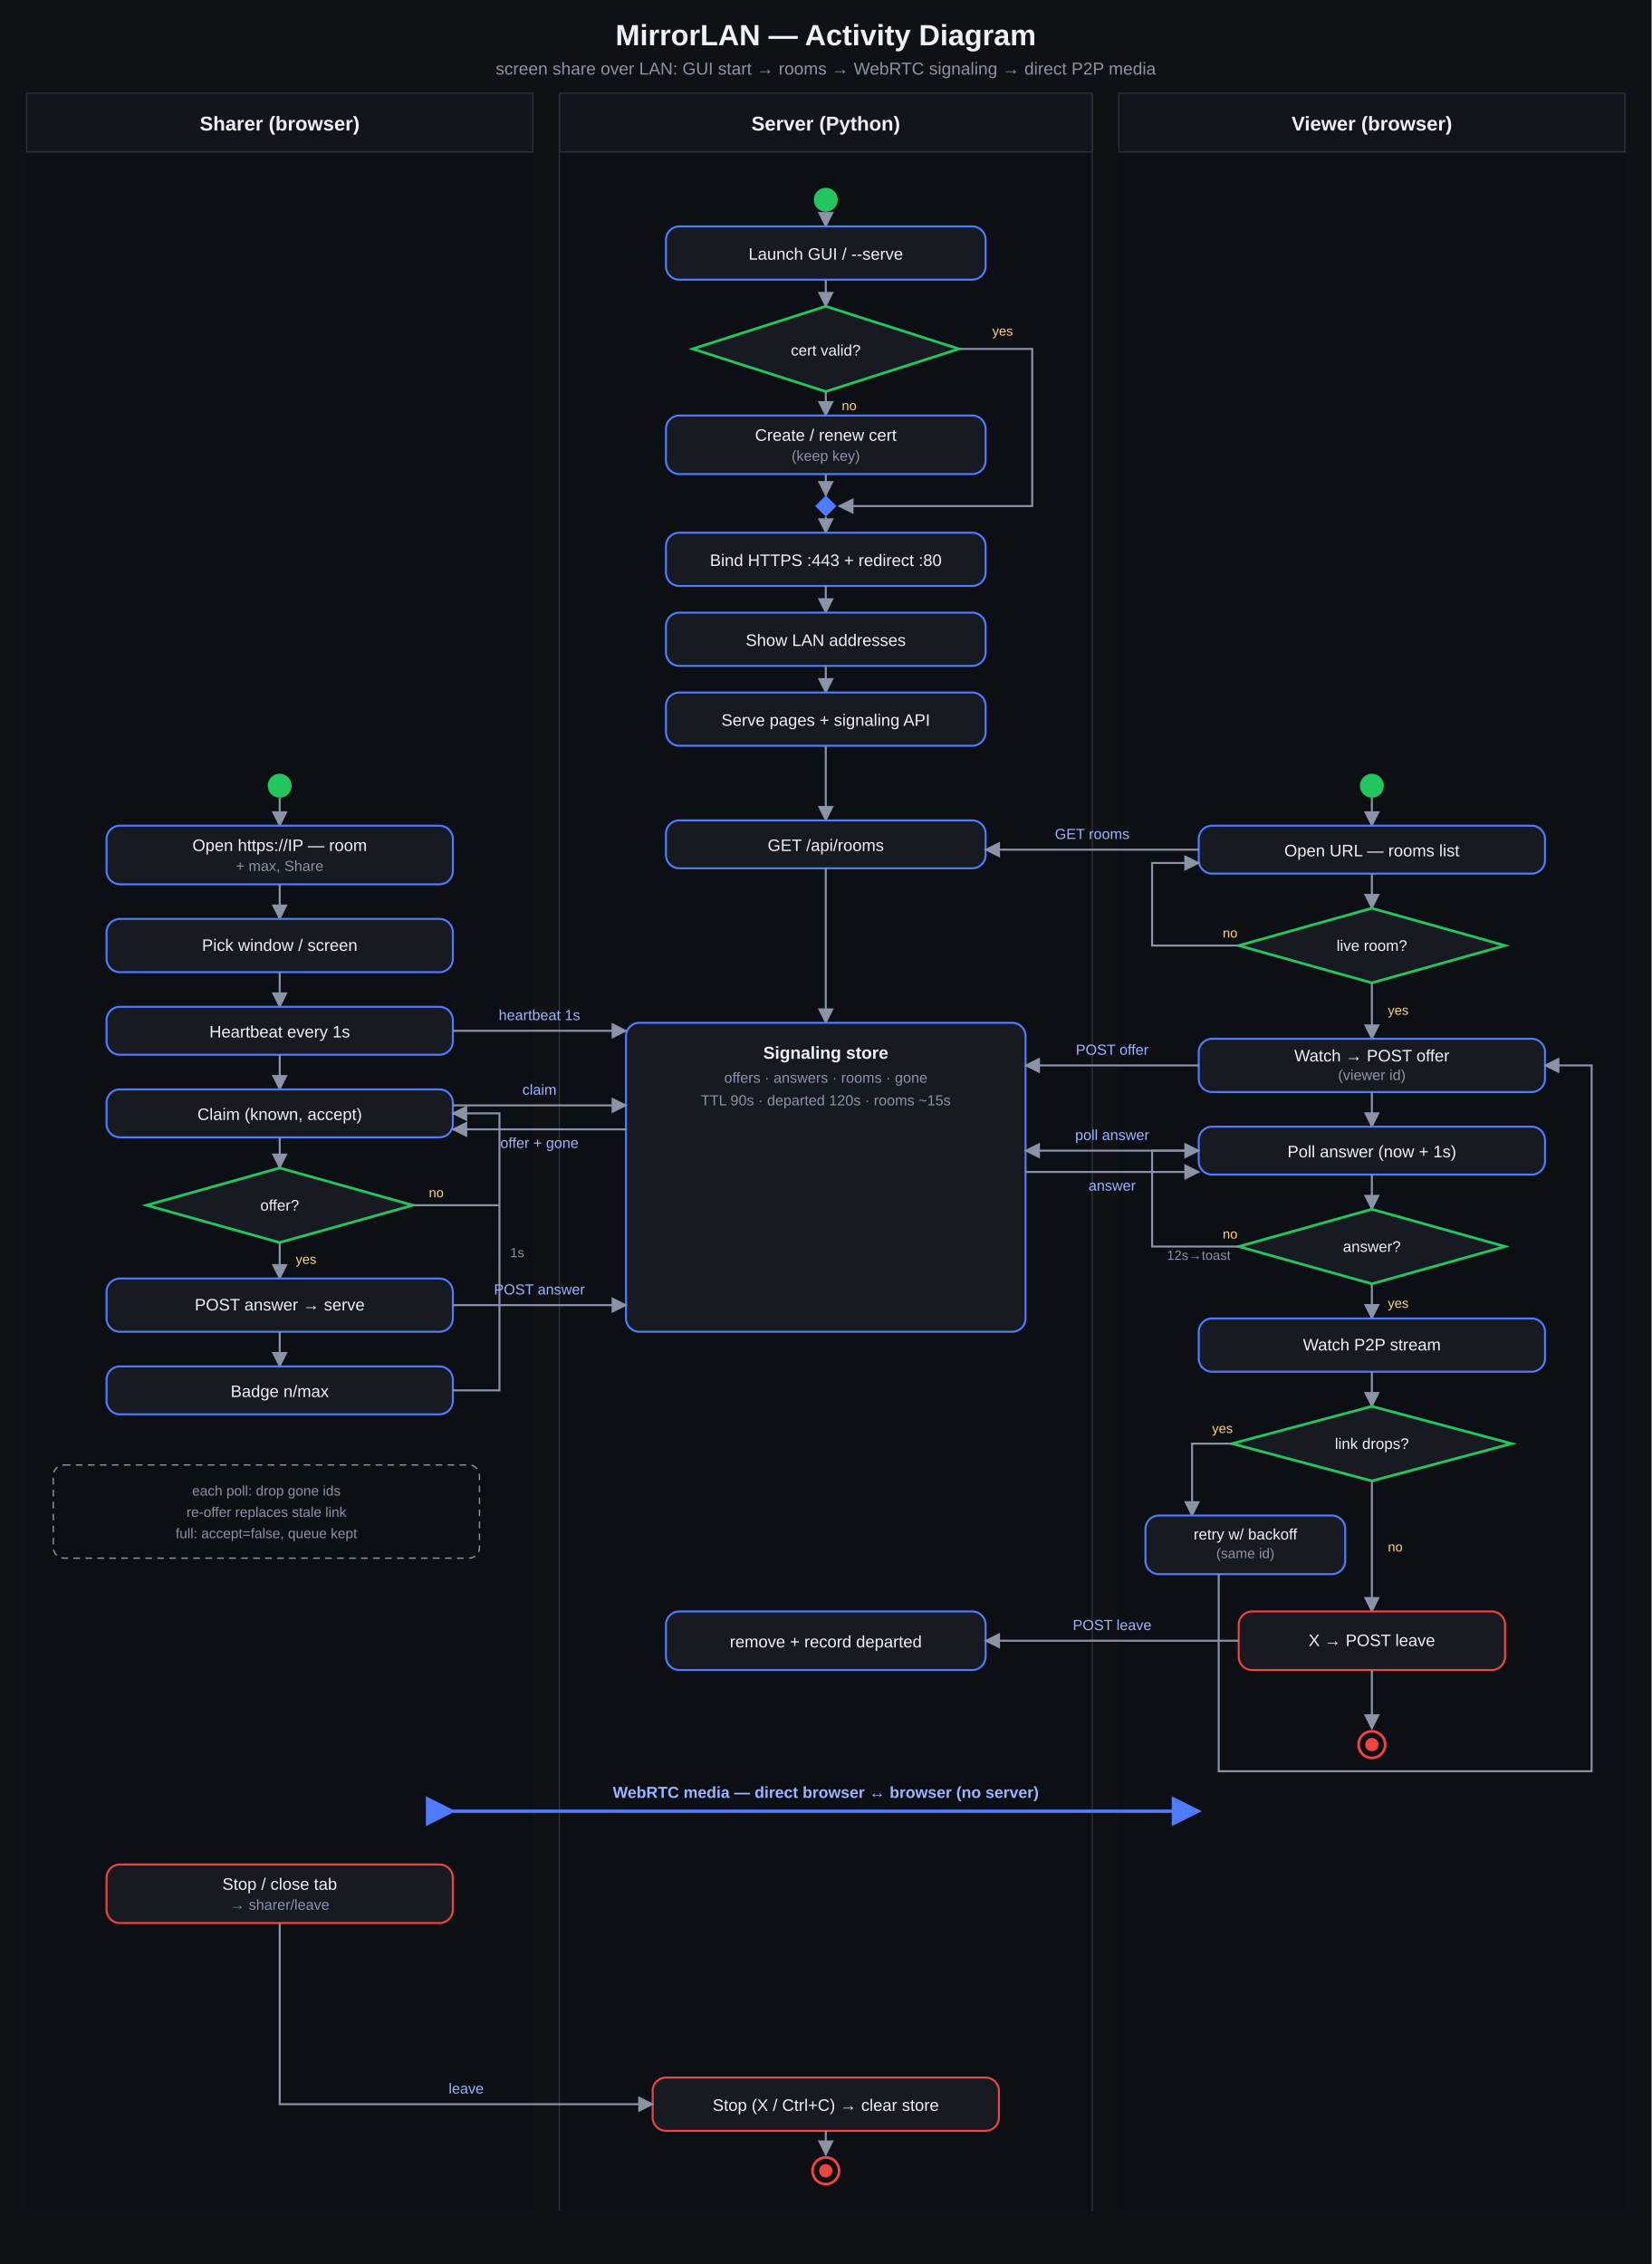
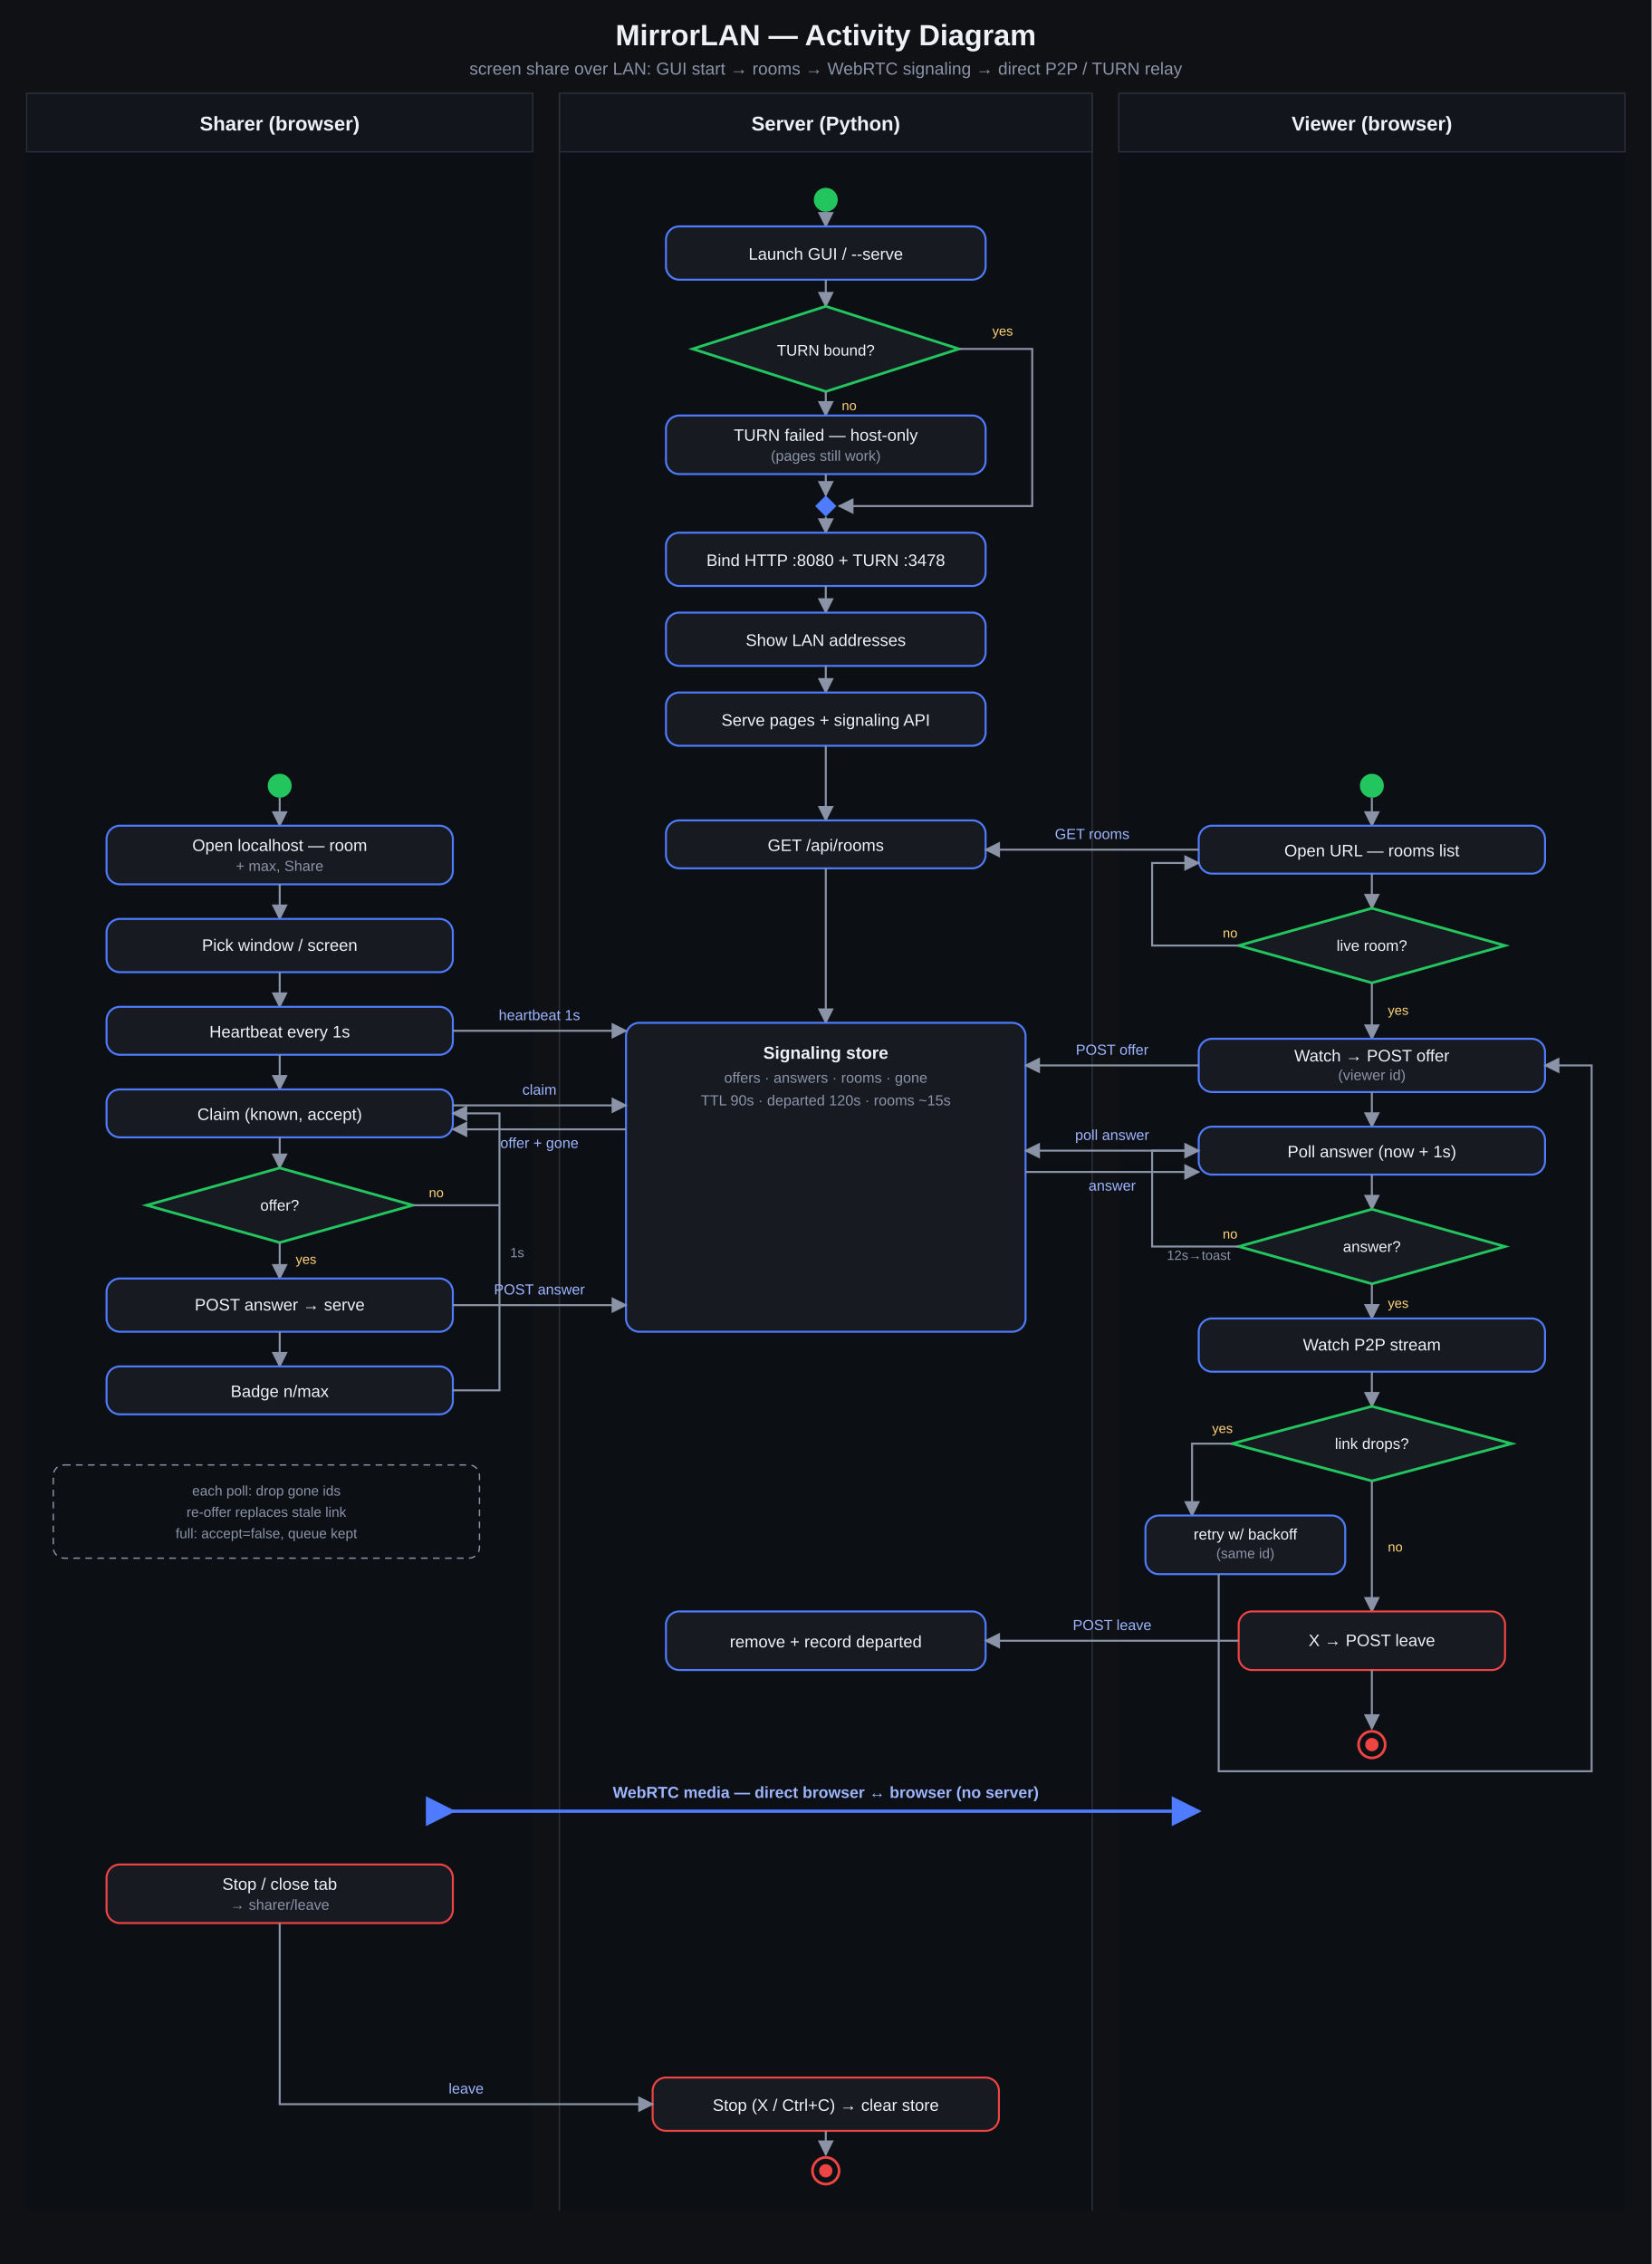
<svg xmlns="http://www.w3.org/2000/svg" width="1240" height="1700" font-family="system-ui, 'Segoe UI', Arial, sans-serif">
  <defs>
    <marker id="arr" viewBox="0 0 10 10" refX="9" refY="5" markerWidth="8" markerHeight="8" orient="auto-start-reverse">
      <path d="M0,0 L10,5 L0,10 z" fill="#8b93a7" />
    </marker>
    <marker id="arrB" viewBox="0 0 10 10" refX="9" refY="5" markerWidth="9" markerHeight="9" orient="auto-start-reverse">
      <path d="M0,0 L10,5 L0,10 z" fill="#4f7cff" />
    </marker>
    <marker id="arrBs" viewBox="0 0 10 10" refX="1" refY="5" markerWidth="9" markerHeight="9" orient="auto-start-reverse">
      <path d="M10,0 L0,5 L10,10 z" fill="#4f7cff" />
    </marker>
  </defs>
  <rect x="0" y="0" width="1240" height="1700" fill="#0f1115" />
  <text x="620" y="34" text-anchor="middle" font-size="22" font-weight="bold" fill="#eef1f6">MirrorLAN — Activity Diagram</text>
-   <text x="620" y="56" text-anchor="middle" font-size="13" fill="#8b93a7">screen share over LAN: GUI start → rooms → WebRTC signaling → direct P2P media</text>
+   <text x="620" y="56" text-anchor="middle" font-size="13" fill="#8b93a7">screen share over LAN: GUI start → rooms → WebRTC signaling → direct P2P / TURN relay</text>
  <rect x="20" y="70" width="380" height="1590" fill="#0c0f14" />
  <rect x="420" y="70" width="400" height="1590" fill="#0c0f14" />
  <rect x="840" y="70" width="380" height="1590" fill="#0c0f14" />
  <rect x="20" y="70" width="380" height="44" fill="#12151c" stroke="#2a2f3a" />
  <rect x="420" y="70" width="400" height="44" fill="#12151c" stroke="#2a2f3a" />
  <rect x="840" y="70" width="380" height="44" fill="#12151c" stroke="#2a2f3a" />
  <text x="210" y="98" text-anchor="middle" font-size="15" font-weight="bold" fill="#eef1f6">Sharer (browser)</text>
  <text x="620" y="98" text-anchor="middle" font-size="15" font-weight="bold" fill="#eef1f6">Server (Python)</text>
  <text x="1030" y="98" text-anchor="middle" font-size="15" font-weight="bold" fill="#eef1f6">Viewer (browser)</text>
  <line x1="420" y1="70" x2="420" y2="1660" stroke="#2a2f3a" />
  <line x1="820" y1="70" x2="820" y2="1660" stroke="#2a2f3a" />
  <circle cx="620" cy="150" r="9" fill="#22c55e" />
  <line x1="620" y1="159" x2="620" y2="170" stroke="#8b93a7" stroke-width="1.5" marker-end="url(#arr)" />
  <rect x="500" y="170" width="240" height="40" rx="10" fill="#171a21" stroke="#4f7cff" stroke-width="1.5" />
  <text x="620" y="195" text-anchor="middle" font-size="12.5" fill="#eef1f6">Launch GUI / --serve</text>
  <line x1="620" y1="210" x2="620" y2="230" stroke="#8b93a7" stroke-width="1.5" marker-end="url(#arr)" />
  <polygon points="620,230 720,262 620,294 520,262" fill="#171a21" stroke="#22c55e" stroke-width="2" />
-   <text x="620" y="267" text-anchor="middle" font-size="11.5" fill="#eef1f6">cert valid?</text>
+   <text x="620" y="267" text-anchor="middle" font-size="11.5" fill="#eef1f6">TURN bound?</text>
  <text x="632" y="308" font-size="10" fill="#ffd479">no</text>
  <line x1="620" y1="294" x2="620" y2="312" stroke="#8b93a7" stroke-width="1.5" marker-end="url(#arr)" />
  <rect x="500" y="312" width="240" height="44" rx="10" fill="#171a21" stroke="#4f7cff" stroke-width="1.5" />
-   <text x="620" y="331" text-anchor="middle" font-size="12.5" fill="#eef1f6">Create / renew cert</text>
-   <text x="620" y="346" text-anchor="middle" font-size="11" fill="#8b93a7">(keep key)</text>
+   <text x="620" y="331" text-anchor="middle" font-size="12.5" fill="#eef1f6">TURN failed — host-only</text>
+   <text x="620" y="346" text-anchor="middle" font-size="11" fill="#8b93a7">(pages still work)</text>
  <line x1="620" y1="356" x2="620" y2="372" stroke="#8b93a7" stroke-width="1.5" marker-end="url(#arr)" />
  <polygon points="620,372 628,380 620,388 612,380" fill="#4f7cff" />
  <polyline points="720,262 775,262 775,380 630,380" fill="none" stroke="#8b93a7" stroke-width="1.5" marker-end="url(#arr)" />
  <text x="745" y="252" font-size="10" fill="#ffd479">yes</text>
  <line x1="620" y1="388" x2="620" y2="400" stroke="#8b93a7" stroke-width="1.5" marker-end="url(#arr)" />
  <rect x="500" y="400" width="240" height="40" rx="10" fill="#171a21" stroke="#4f7cff" stroke-width="1.5" />
-   <text x="620" y="425" text-anchor="middle" font-size="12.5" fill="#eef1f6">Bind HTTPS :443 + redirect :80</text>
+   <text x="620" y="425" text-anchor="middle" font-size="12.5" fill="#eef1f6">Bind HTTP :8080 + TURN :3478</text>
  <line x1="620" y1="440" x2="620" y2="460" stroke="#8b93a7" stroke-width="1.5" marker-end="url(#arr)" />
  <rect x="500" y="460" width="240" height="40" rx="10" fill="#171a21" stroke="#4f7cff" stroke-width="1.5" />
  <text x="620" y="485" text-anchor="middle" font-size="12.5" fill="#eef1f6">Show LAN addresses</text>
  <line x1="620" y1="500" x2="620" y2="520" stroke="#8b93a7" stroke-width="1.5" marker-end="url(#arr)" />
  <rect x="500" y="520" width="240" height="40" rx="10" fill="#171a21" stroke="#4f7cff" stroke-width="1.5" />
  <text x="620" y="545" text-anchor="middle" font-size="12.5" fill="#eef1f6">Serve pages + signaling API</text>
  <line x1="620" y1="560" x2="620" y2="616" stroke="#8b93a7" stroke-width="1.5" marker-end="url(#arr)" />
  <rect x="500" y="616" width="240" height="36" rx="10" fill="#171a21" stroke="#4f7cff" stroke-width="1.5" />
  <text x="620" y="639" text-anchor="middle" font-size="12.5" fill="#eef1f6">GET /api/rooms</text>
  <line x1="620" y1="652" x2="620" y2="768" stroke="#8b93a7" stroke-width="1.5" marker-end="url(#arr)" />
  <rect x="470" y="768" width="300" height="232" rx="10" fill="#171a21" stroke="#4f7cff" stroke-width="1.5" />
  <text x="620" y="795" text-anchor="middle" font-size="13" font-weight="bold" fill="#eef1f6">Signaling store</text>
  <text x="620" y="813" text-anchor="middle" font-size="11" fill="#8b93a7">offers · answers · rooms · gone</text>
  <text x="620" y="830" text-anchor="middle" font-size="11" fill="#8b93a7">TTL 90s · departed 120s · rooms ~15s</text>
  <rect x="500" y="1210" width="240" height="44" rx="10" fill="#171a21" stroke="#4f7cff" stroke-width="1.5" />
  <text x="620" y="1237" text-anchor="middle" font-size="12.5" fill="#eef1f6">remove + record departed</text>
  <rect x="490" y="1560" width="260" height="40" rx="10" fill="#171a21" stroke="#ef4444" stroke-width="1.5" />
  <text x="620" y="1585" text-anchor="middle" font-size="12.5" fill="#eef1f6">Stop (X / Ctrl+C) → clear store</text>
  <line x1="620" y1="1600" x2="620" y2="1618" stroke="#8b93a7" stroke-width="1.5" marker-end="url(#arr)" />
  <circle cx="620" cy="1630" r="10" fill="none" stroke="#ef4444" stroke-width="2" />
  <circle cx="620" cy="1630" r="5" fill="#ef4444" />
  <circle cx="210" cy="590" r="9" fill="#22c55e" />
  <line x1="210" y1="599" x2="210" y2="620" stroke="#8b93a7" stroke-width="1.5" marker-end="url(#arr)" />
  <rect x="80" y="620" width="260" height="44" rx="10" fill="#171a21" stroke="#4f7cff" stroke-width="1.5" />
-   <text x="210" y="639" text-anchor="middle" font-size="12.5" fill="#eef1f6">Open https://IP — room</text>
+   <text x="210" y="639" text-anchor="middle" font-size="12.5" fill="#eef1f6">Open localhost — room</text>
  <text x="210" y="654" text-anchor="middle" font-size="11" fill="#8b93a7">+ max, Share</text>
  <line x1="210" y1="664" x2="210" y2="690" stroke="#8b93a7" stroke-width="1.5" marker-end="url(#arr)" />
  <rect x="80" y="690" width="260" height="40" rx="10" fill="#171a21" stroke="#4f7cff" stroke-width="1.5" />
  <text x="210" y="714" text-anchor="middle" font-size="12.5" fill="#eef1f6">Pick window / screen</text>
  <line x1="210" y1="730" x2="210" y2="756" stroke="#8b93a7" stroke-width="1.5" marker-end="url(#arr)" />
  <rect x="80" y="756" width="260" height="36" rx="10" fill="#171a21" stroke="#4f7cff" stroke-width="1.5" />
  <text x="210" y="779" text-anchor="middle" font-size="12.5" fill="#eef1f6">Heartbeat every 1s</text>
  <line x1="210" y1="792" x2="210" y2="818" stroke="#8b93a7" stroke-width="1.5" marker-end="url(#arr)" />
  <rect x="80" y="818" width="260" height="36" rx="10" fill="#171a21" stroke="#4f7cff" stroke-width="1.5" />
  <text x="210" y="841" text-anchor="middle" font-size="12.5" fill="#eef1f6">Claim (known, accept)</text>
  <line x1="210" y1="854" x2="210" y2="877" stroke="#8b93a7" stroke-width="1.5" marker-end="url(#arr)" />
  <polygon points="210,877 310,905 210,933 110,905" fill="#171a21" stroke="#22c55e" stroke-width="2" />
  <text x="210" y="909" text-anchor="middle" font-size="11.5" fill="#eef1f6">offer?</text>
  <text x="222" y="949" font-size="10" fill="#ffd479">yes</text>
  <line x1="210" y1="933" x2="210" y2="960" stroke="#8b93a7" stroke-width="1.5" marker-end="url(#arr)" />
  <rect x="80" y="960" width="260" height="40" rx="10" fill="#171a21" stroke="#4f7cff" stroke-width="1.5" />
  <text x="210" y="984" text-anchor="middle" font-size="12.5" fill="#eef1f6">POST answer → serve</text>
  <line x1="210" y1="1000" x2="210" y2="1026" stroke="#8b93a7" stroke-width="1.5" marker-end="url(#arr)" />
  <rect x="80" y="1026" width="260" height="36" rx="10" fill="#171a21" stroke="#4f7cff" stroke-width="1.5" />
  <text x="210" y="1049" text-anchor="middle" font-size="12.5" fill="#eef1f6">Badge n/max</text>
  <polyline points="340,1044 375,1044 375,836 340,836" fill="none" stroke="#8b93a7" stroke-width="1.5" marker-end="url(#arr)" />
  <text x="383" y="944" font-size="10" fill="#8b93a7">1s</text>
  <line x1="310" y1="905" x2="375" y2="905" stroke="#8b93a7" stroke-width="1.5" />
  <text x="322" y="899" font-size="10" fill="#ffd479">no</text>
  <rect x="40" y="1100" width="320" height="70" rx="8" fill="none" stroke="#8b93a7" stroke-width="1" stroke-dasharray="5,4" />
  <text x="200" y="1123" text-anchor="middle" font-size="10.5" fill="#8b93a7">each poll: drop gone ids</text>
  <text x="200" y="1139" text-anchor="middle" font-size="10.5" fill="#8b93a7">re-offer replaces stale link</text>
  <text x="200" y="1155" text-anchor="middle" font-size="10.5" fill="#8b93a7">full: accept=false, queue kept</text>
  <rect x="80" y="1400" width="260" height="44" rx="10" fill="#171a21" stroke="#ef4444" stroke-width="1.5" />
  <text x="210" y="1419" text-anchor="middle" font-size="12.5" fill="#eef1f6">Stop / close tab</text>
  <text x="210" y="1434" text-anchor="middle" font-size="11" fill="#8b93a7">→ sharer/leave</text>
  <polyline points="210,1444 210,1580 490,1580" fill="none" stroke="#8b93a7" stroke-width="1.5" marker-end="url(#arr)" />
  <text x="350" y="1572" text-anchor="middle" font-size="11" fill="#9db4ff">leave</text>
  <circle cx="1030" cy="590" r="9" fill="#22c55e" />
  <line x1="1030" y1="599" x2="1030" y2="620" stroke="#8b93a7" stroke-width="1.5" marker-end="url(#arr)" />
  <rect x="900" y="620" width="260" height="36" rx="10" fill="#171a21" stroke="#4f7cff" stroke-width="1.5" />
  <text x="1030" y="643" text-anchor="middle" font-size="12.5" fill="#eef1f6">Open URL — rooms list</text>
  <line x1="1030" y1="656" x2="1030" y2="682" stroke="#8b93a7" stroke-width="1.5" marker-end="url(#arr)" />
  <polygon points="1030,682 1130,710 1030,738 930,710" fill="#171a21" stroke="#22c55e" stroke-width="2" />
  <text x="1030" y="714" text-anchor="middle" font-size="11.5" fill="#eef1f6">live room?</text>
  <polyline points="930,710 865,710 865,648 900,648" fill="none" stroke="#8b93a7" stroke-width="1.5" marker-end="url(#arr)" />
  <text x="918" y="704" font-size="10" fill="#ffd479">no</text>
  <text x="1042" y="762" font-size="10" fill="#ffd479">yes</text>
  <line x1="1030" y1="738" x2="1030" y2="780" stroke="#8b93a7" stroke-width="1.5" marker-end="url(#arr)" />
  <rect x="900" y="780" width="260" height="40" rx="10" fill="#171a21" stroke="#4f7cff" stroke-width="1.5" />
  <text x="1030" y="797" text-anchor="middle" font-size="12.5" fill="#eef1f6">Watch → POST offer</text>
  <text x="1030" y="811" text-anchor="middle" font-size="11" fill="#8b93a7">(viewer id)</text>
  <line x1="1030" y1="820" x2="1030" y2="846" stroke="#8b93a7" stroke-width="1.5" marker-end="url(#arr)" />
  <rect x="900" y="846" width="260" height="36" rx="10" fill="#171a21" stroke="#4f7cff" stroke-width="1.5" />
  <text x="1030" y="869" text-anchor="middle" font-size="12.5" fill="#eef1f6">Poll answer (now + 1s)</text>
  <line x1="1030" y1="882" x2="1030" y2="908" stroke="#8b93a7" stroke-width="1.5" marker-end="url(#arr)" />
  <polygon points="1030,908 1130,936 1030,964 930,936" fill="#171a21" stroke="#22c55e" stroke-width="2" />
  <text x="1030" y="940" text-anchor="middle" font-size="11.5" fill="#eef1f6">answer?</text>
  <polyline points="930,936 865,936 865,864 900,864" fill="none" stroke="#8b93a7" stroke-width="1.5" marker-end="url(#arr)" />
  <text x="918" y="930" font-size="10" fill="#ffd479">no</text>
  <text x="900" y="946" text-anchor="middle" font-size="10" fill="#8b93a7">12s→toast</text>
  <text x="1042" y="982" font-size="10" fill="#ffd479">yes</text>
  <line x1="1030" y1="964" x2="1030" y2="990" stroke="#8b93a7" stroke-width="1.5" marker-end="url(#arr)" />
  <rect x="900" y="990" width="260" height="40" rx="10" fill="#171a21" stroke="#4f7cff" stroke-width="1.5" />
  <text x="1030" y="1014" text-anchor="middle" font-size="12.5" fill="#eef1f6">Watch P2P stream</text>
  <line x1="1030" y1="1030" x2="1030" y2="1056" stroke="#8b93a7" stroke-width="1.5" marker-end="url(#arr)" />
  <polygon points="1030,1056 1135,1084 1030,1112 925,1084" fill="#171a21" stroke="#22c55e" stroke-width="2" />
  <text x="1030" y="1088" text-anchor="middle" font-size="11.5" fill="#eef1f6">link drops?</text>
  <polyline points="925,1084 895,1084 895,1138" fill="none" stroke="#8b93a7" stroke-width="1.5" marker-end="url(#arr)" />
  <text x="910" y="1076" font-size="10" fill="#ffd479">yes</text>
  <rect x="860" y="1138" width="150" height="44" rx="10" fill="#171a21" stroke="#4f7cff" stroke-width="1.5" />
  <text x="935" y="1156" text-anchor="middle" font-size="11.5" fill="#eef1f6">retry w/ backoff</text>
  <text x="935" y="1170" text-anchor="middle" font-size="10.5" fill="#8b93a7">(same id)</text>
  <polyline points="915,1182 915,1330 1195,1330 1195,800 1160,800" fill="none" stroke="#8b93a7" stroke-width="1.5" marker-end="url(#arr)" />
  <text x="1042" y="1165" font-size="10" fill="#ffd479">no</text>
  <line x1="1030" y1="1112" x2="1030" y2="1210" stroke="#8b93a7" stroke-width="1.5" marker-end="url(#arr)" />
  <rect x="930" y="1210" width="200" height="44" rx="10" fill="#171a21" stroke="#ef4444" stroke-width="1.5" />
  <text x="1030" y="1236" text-anchor="middle" font-size="12.5" fill="#eef1f6">X → POST leave</text>
  <line x1="1030" y1="1254" x2="1030" y2="1298" stroke="#8b93a7" stroke-width="1.5" marker-end="url(#arr)" />
  <circle cx="1030" cy="1310" r="10" fill="none" stroke="#ef4444" stroke-width="2" />
  <circle cx="1030" cy="1310" r="5" fill="#ef4444" />
  <line x1="900" y1="638" x2="740" y2="638" stroke="#8b93a7" stroke-width="1.5" marker-end="url(#arr)" />
  <text x="820" y="630" text-anchor="middle" font-size="11" fill="#9db4ff">GET rooms</text>
  <line x1="340" y1="774" x2="470" y2="774" stroke="#8b93a7" stroke-width="1.5" marker-end="url(#arr)" />
  <text x="405" y="766" text-anchor="middle" font-size="11" fill="#9db4ff">heartbeat 1s</text>
  <line x1="900" y1="800" x2="770" y2="800" stroke="#8b93a7" stroke-width="1.5" marker-end="url(#arr)" />
  <text x="835" y="792" text-anchor="middle" font-size="11" fill="#9db4ff">POST offer</text>
  <line x1="340" y1="830" x2="470" y2="830" stroke="#8b93a7" stroke-width="1.5" marker-end="url(#arr)" />
  <text x="405" y="822" text-anchor="middle" font-size="11" fill="#9db4ff">claim</text>
  <line x1="470" y1="848" x2="340" y2="848" stroke="#8b93a7" stroke-width="1.5" marker-end="url(#arr)" />
  <text x="405" y="862" text-anchor="middle" font-size="11" fill="#9db4ff">offer + gone</text>
  <line x1="900" y1="864" x2="770" y2="864" stroke="#8b93a7" stroke-width="1.5" marker-end="url(#arr)" />
  <text x="835" y="856" text-anchor="middle" font-size="11" fill="#9db4ff">poll answer</text>
  <line x1="770" y1="880" x2="900" y2="880" stroke="#8b93a7" stroke-width="1.5" marker-end="url(#arr)" />
  <text x="835" y="894" text-anchor="middle" font-size="11" fill="#9db4ff">answer</text>
  <line x1="340" y1="980" x2="470" y2="980" stroke="#8b93a7" stroke-width="1.5" marker-end="url(#arr)" />
  <text x="405" y="972" text-anchor="middle" font-size="11" fill="#9db4ff">POST answer</text>
  <line x1="930" y1="1232" x2="740" y2="1232" stroke="#8b93a7" stroke-width="1.5" marker-end="url(#arr)" />
  <text x="835" y="1224" text-anchor="middle" font-size="11" fill="#9db4ff">POST leave</text>
  <line x1="340" y1="1360" x2="900" y2="1360" stroke="#4f7cff" stroke-width="2.5" marker-start="url(#arrBs)" marker-end="url(#arrB)" />
  <text x="620" y="1350" text-anchor="middle" font-size="12" font-weight="bold" fill="#9db4ff">WebRTC media — direct browser ↔ browser (no server)</text>
</svg>
